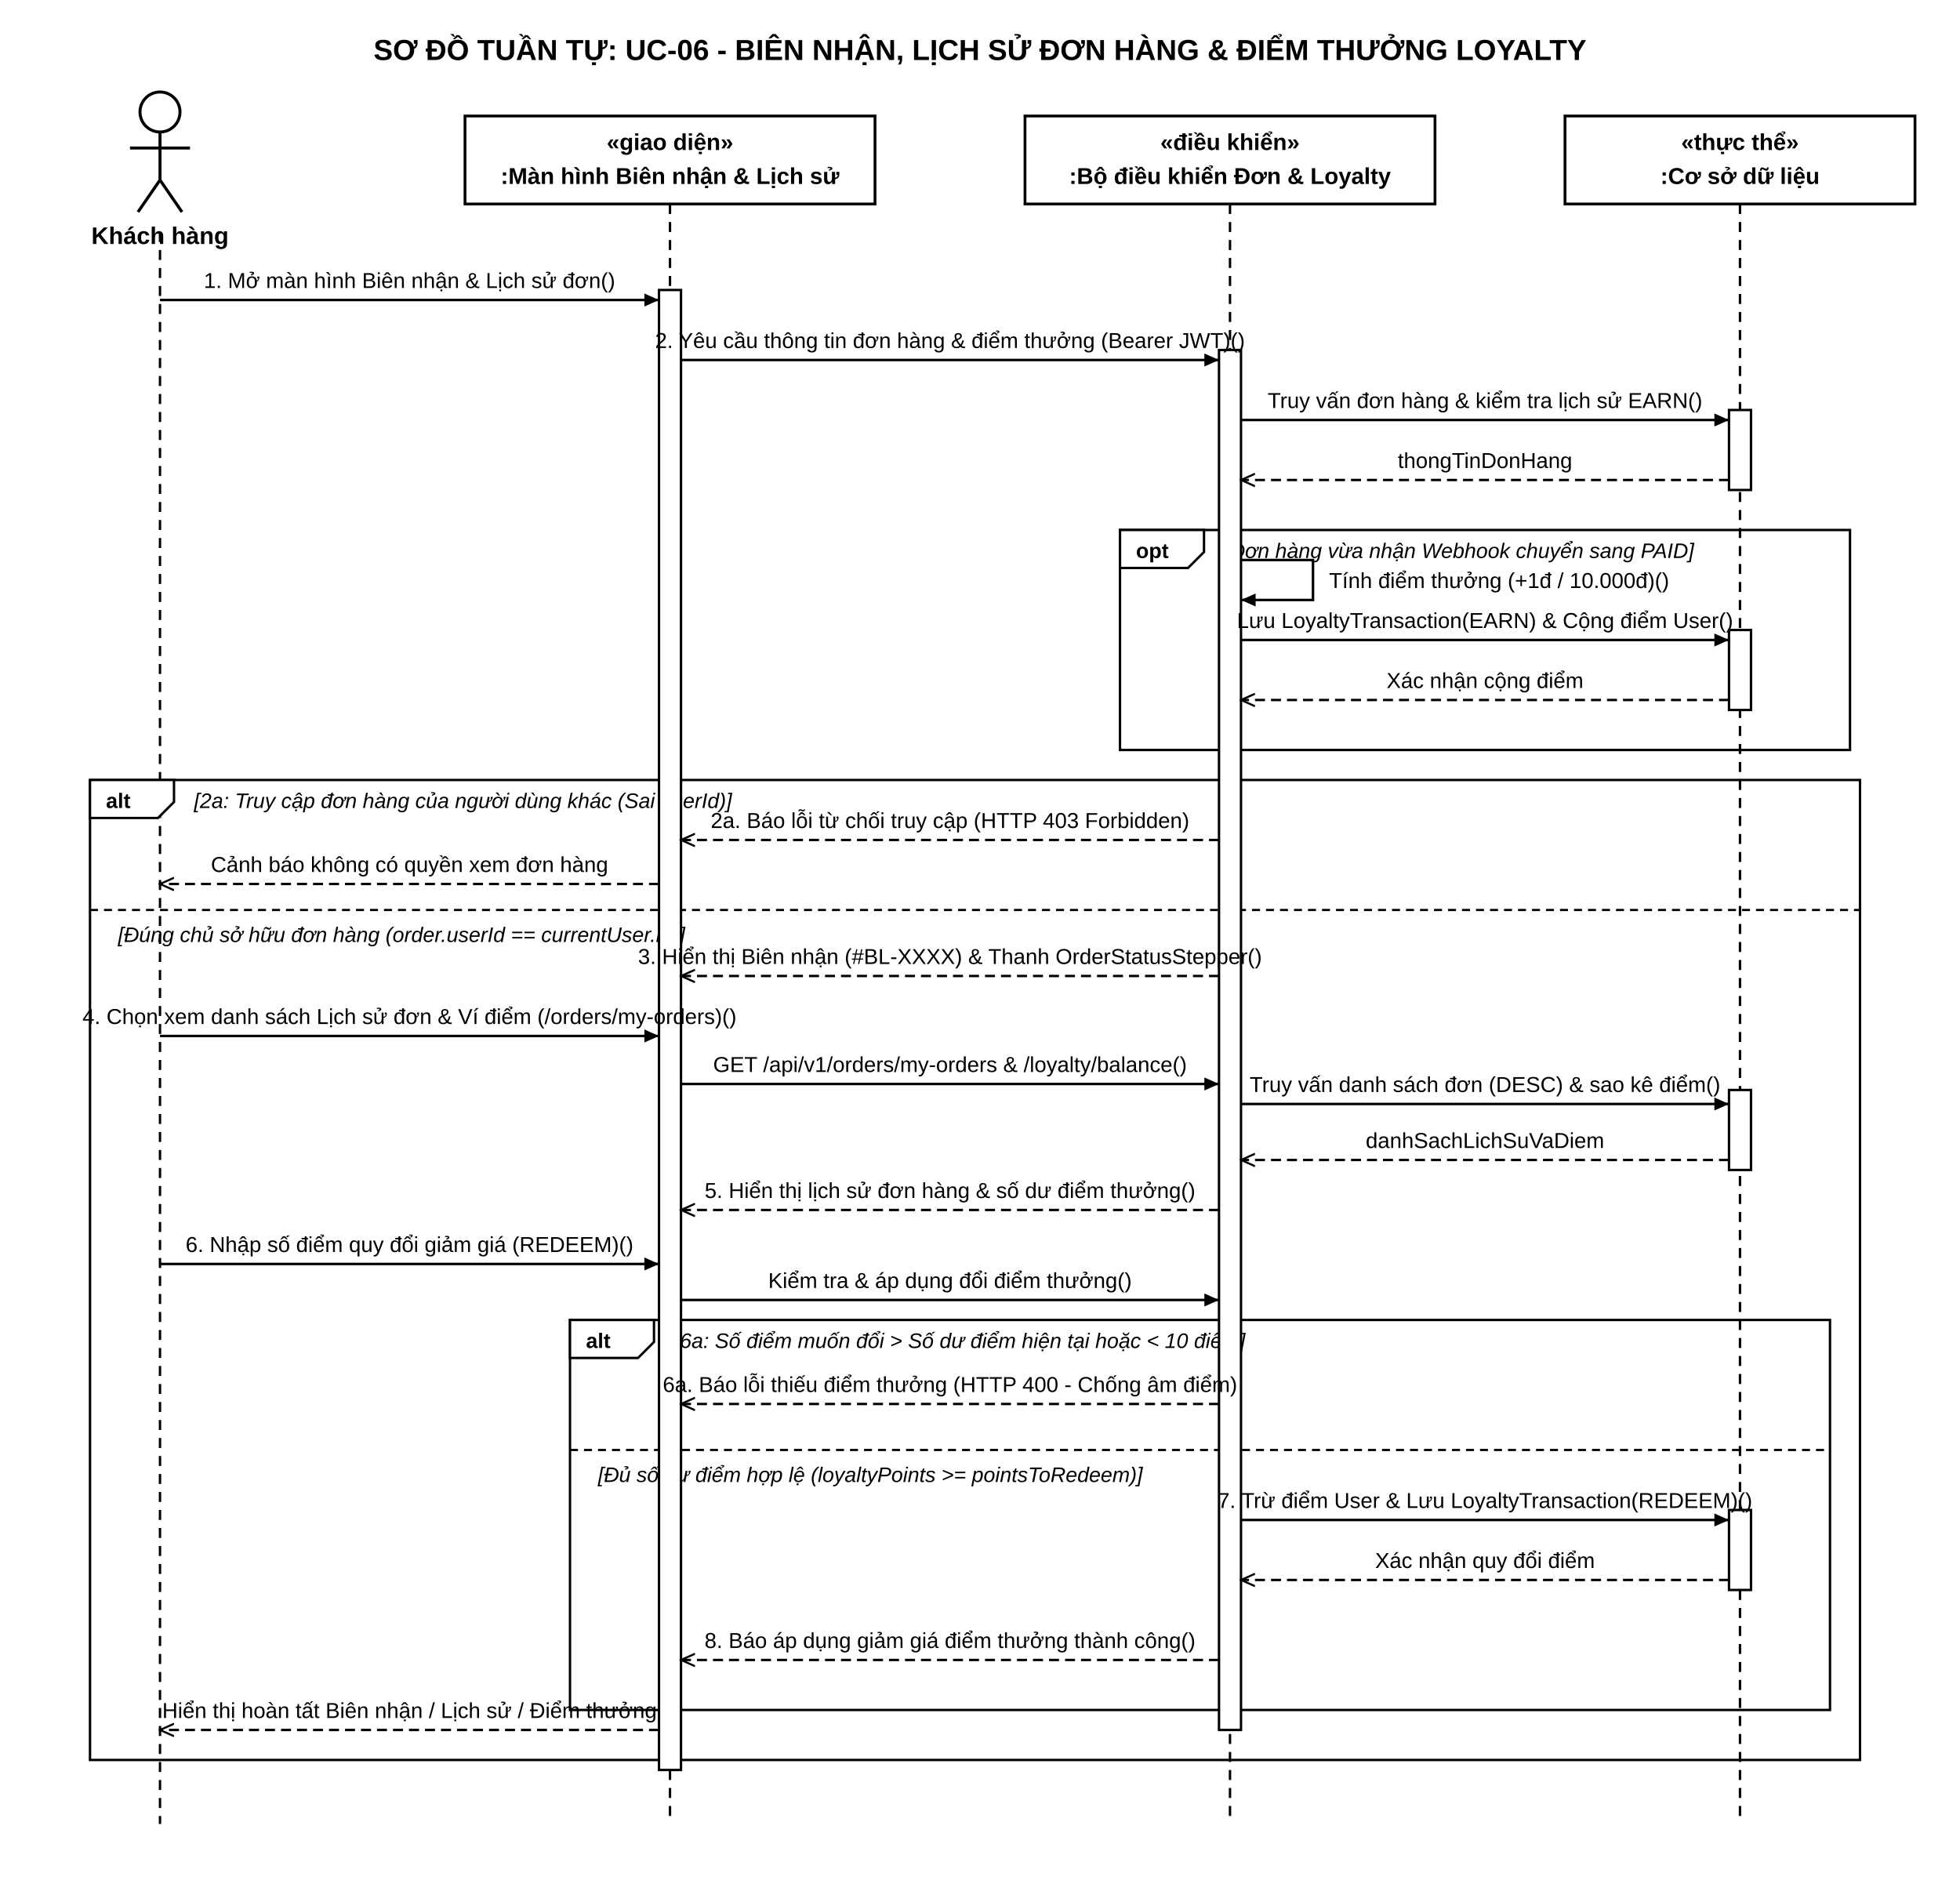
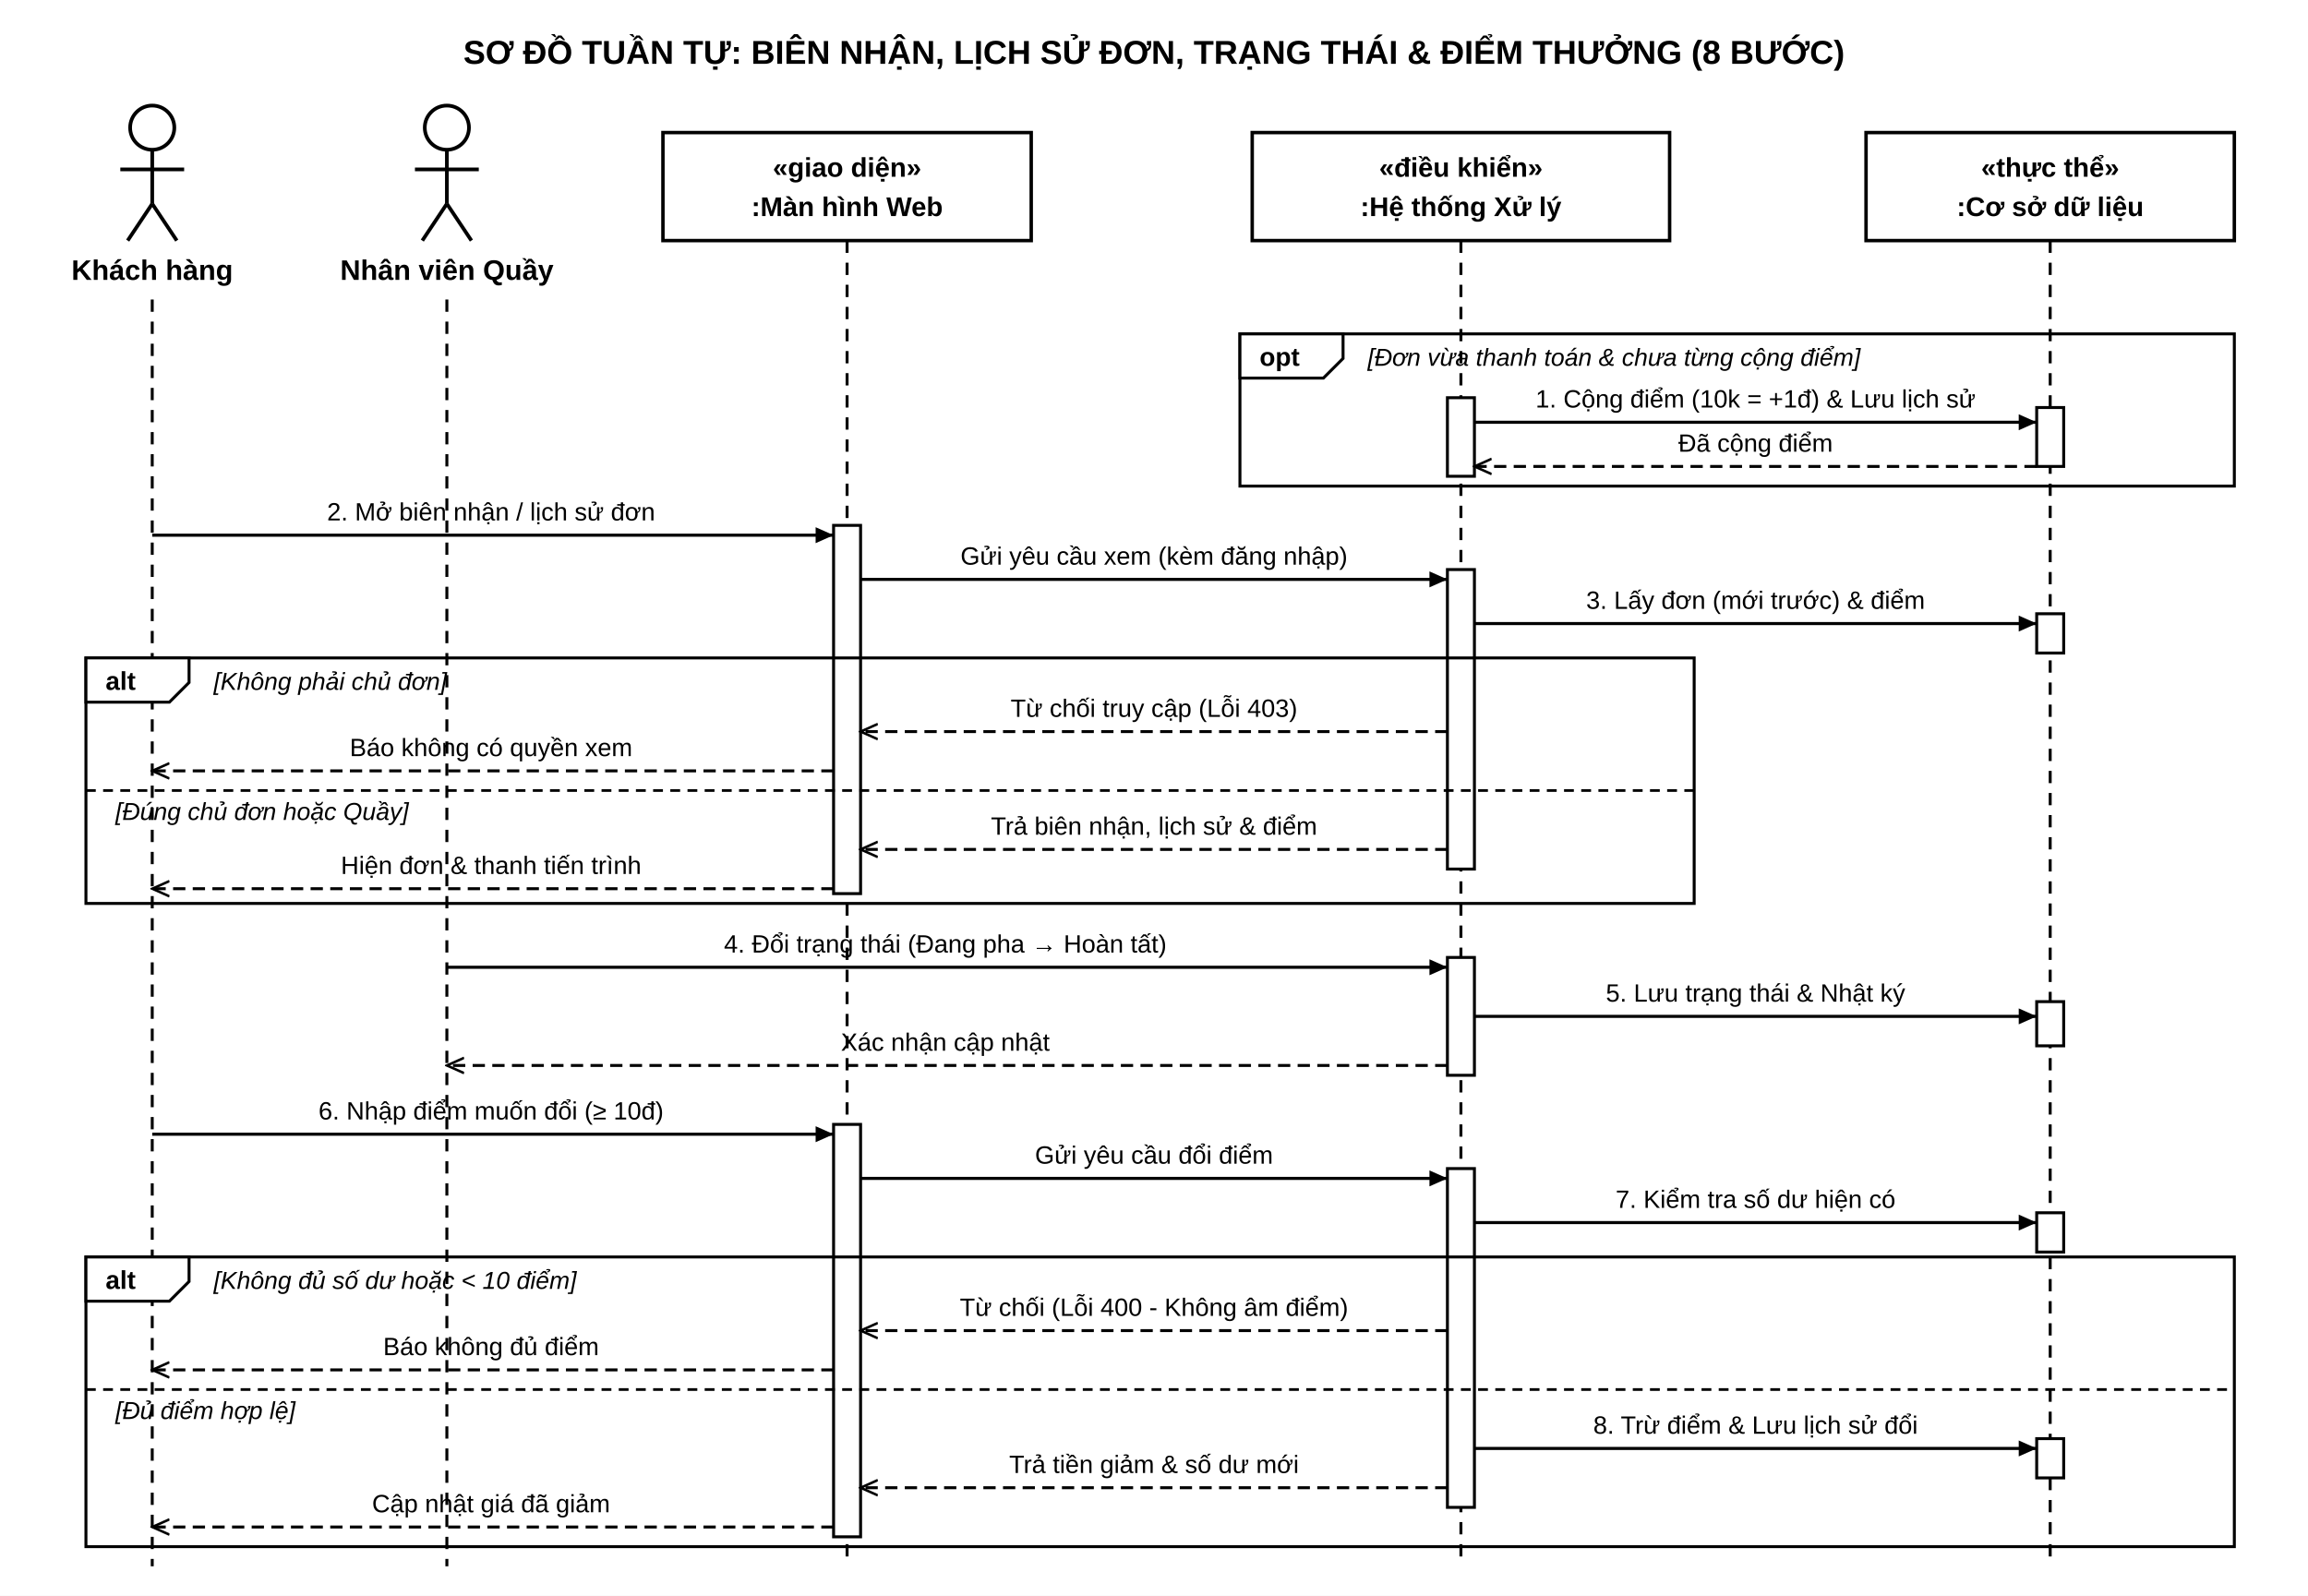
- <svg xmlns="http://www.w3.org/2000/svg" viewBox="0 0 980 940" width="980" height="940" style="background-color:#ffffff;font-family:'Segoe UI',Arial,sans-serif;">
+ <svg xmlns="http://www.w3.org/2000/svg" viewBox="0 0 940 650" width="940" height="650" style="background-color:#ffffff;font-family:'Segoe UI',Arial,sans-serif;">
  <defs>
    <marker id="arrow-solid" viewBox="0 0 10 10" refX="9" refY="5" markerWidth="6.5" markerHeight="6.5" orient="auto-start-reverse">
      <path d="M 0 1 L 9 5 L 0 9 z" fill="#000000" />
    </marker>
    <marker id="arrow-open" viewBox="0 0 10 10" refX="9" refY="5" markerWidth="6.5" markerHeight="6.5" orient="auto-start-reverse">
      <path d="M 0 1 L 9 5 L 0 9" fill="none" stroke="#000000" stroke-width="1.3" />
    </marker>
    <style>
-       .title { font-size: 14.5px; font-weight: 700; fill: #000000; text-anchor: middle; }
+       .title { font-size: 13.5px; font-weight: 700; fill: #000000; text-anchor: middle; }
      .part-box { fill: #ffffff; stroke: #000000; stroke-width: 1.4; }
-       .part-text { font-size: 11.5px; font-weight: 700; fill: #000000; text-anchor: middle; }
-       .actor-label { font-size: 12px; font-weight: 700; fill: #000000; text-anchor: middle; }
+       .part-text { font-size: 11px; font-weight: 700; fill: #000000; text-anchor: middle; }
+       .actor-label { font-size: 11.5px; font-weight: 700; fill: #000000; text-anchor: middle; }
      .lifeline { stroke: #000000; stroke-width: 1.2; stroke-dasharray: 5,4; }
      .act-bar { fill: #ffffff; stroke: #000000; stroke-width: 1.2; }
      .frag-box { fill: none; stroke: #000000; stroke-width: 1.2; }
      .frag-tag { fill: #ffffff; stroke: #000000; stroke-width: 1.2; }
      .frag-type { font-size: 10.5px; font-weight: 700; fill: #000000; }
-       .frag-cond { font-size: 10.5px; font-style: italic; fill: #000000; }
+       .frag-cond { font-size: 10px; font-style: italic; fill: #000000; }
      .frag-div { stroke: #000000; stroke-width: 1.1; stroke-dasharray: 4,3; }
      .msg-solid { fill: none; stroke: #000000; stroke-width: 1.25; marker-end: url(#arrow-solid); }
      .msg-dashed { fill: none; stroke: #000000; stroke-width: 1.2; stroke-dasharray: 5,3; marker-end: url(#arrow-open); }
-       .msg-label { font-size: 10.8px; fill: #000000; text-anchor: middle; }
-       .msg-self-label { font-size: 10.8px; fill: #000000; text-anchor: start; }
+       .msg-label { font-size: 10.2px; fill: #000000; text-anchor: middle; }
    </style>
  </defs>
  <rect width="100%" height="100%" fill="#ffffff" />
-   <text x="490" y="30" class="title">SƠ ĐỒ TUẦN TỰ: UC-06 - BIÊN NHẬN, LỊCH SỬ ĐƠN HÀNG &amp; ĐIỂM THƯỞNG LOYALTY</text>
-   <circle cx="80" cy="56" r="10" fill="#ffffff" stroke="#000000" stroke-width="1.5" />
-   <line x1="80" y1="66" x2="80" y2="90" stroke="#000000" stroke-width="1.5" />
-   <line x1="65" y1="74" x2="95" y2="74" stroke="#000000" stroke-width="1.5" />
-   <line x1="80" y1="90" x2="69" y2="106" stroke="#000000" stroke-width="1.5" />
-   <line x1="80" y1="90" x2="91" y2="106" stroke="#000000" stroke-width="1.5" />
-   <text x="80" y="122" class="actor-label">Khách hàng</text>
-   <line x1="80" y1="116" x2="80" y2="912" class="lifeline" />
-   <rect x="232.5" y="58" width="205" height="44" class="part-box" />
-   <text x="335" y="75" class="part-text">«giao diện»</text>
-   <text x="335" y="92" class="part-text">:Màn hình Biên nhận &amp; Lịch sử</text>
-   <line x1="335" y1="102" x2="335" y2="912" class="lifeline" />
-   <rect x="512.5" y="58" width="205" height="44" class="part-box" />
-   <text x="615" y="75" class="part-text">«điều khiển»</text>
-   <text x="615" y="92" class="part-text">:Bộ điều khiển Đơn &amp; Loyalty</text>
-   <line x1="615" y1="102" x2="615" y2="912" class="lifeline" />
-   <rect x="782.5" y="58" width="175" height="44" class="part-box" />
-   <text x="870" y="75" class="part-text">«thực thể»</text>
-   <text x="870" y="92" class="part-text">:Cơ sở dữ liệu</text>
-   <line x1="870" y1="102" x2="870" y2="912" class="lifeline" />
-   <rect x="560" y="265" width="365" height="110" class="frag-box" />
-   <polygon points="560,265 602,265 602,276 594,284 560,284" class="frag-tag" />
-   <text x="568" y="279" class="frag-type">opt</text>
-   <text x="612" y="279" class="frag-cond">[Đơn hàng vừa nhận Webhook chuyển sang PAID]</text>
-   <rect x="45" y="390" width="885" height="490" class="frag-box" />
-   <polygon points="45,390 87,390 87,401 79,409 45,409" class="frag-tag" />
-   <text x="53" y="404" class="frag-type">alt</text>
-   <text x="97" y="404" class="frag-cond">[2a: Truy cập đơn hàng của người dùng khác (Sai userId)]</text>
-   <line x1="45" y1="455" x2="930" y2="455" class="frag-div" />
-   <text x="59" y="471" class="frag-cond">[Đúng chủ sở hữu đơn hàng (order.userId == currentUser.id)]</text>
-   <rect x="285" y="660" width="630" height="195" class="frag-box" />
-   <polygon points="285,660 327,660 327,671 319,679 285,679" class="frag-tag" />
-   <text x="293" y="674" class="frag-type">alt</text>
-   <text x="337" y="674" class="frag-cond">[6a: Số điểm muốn đổi &gt; Số dư điểm hiện tại hoặc &lt; 10 điểm]</text>
-   <line x1="285" y1="725" x2="915" y2="725" class="frag-div" />
-   <text x="299" y="741" class="frag-cond">[Đủ số dư điểm hợp lệ (loyaltyPoints &gt;= pointsToRedeem)]</text>
-   <rect x="329.5" y="145" width="11" height="740" class="act-bar" />
-   <rect x="609.5" y="175" width="11" height="690" class="act-bar" />
-   <rect x="864.5" y="205" width="11" height="40" class="act-bar" />
-   <rect x="864.5" y="315" width="11" height="40" class="act-bar" />
-   <rect x="864.5" y="545" width="11" height="40" class="act-bar" />
-   <rect x="864.5" y="755" width="11" height="40" class="act-bar" />
-   <line x1="80" y1="150" x2="329.5" y2="150" class="msg-solid" />
-   <text x="204.75" y="144" class="msg-label">1. Mở màn hình Biên nhận &amp; Lịch sử đơn()</text>
-   <line x1="340.5" y1="180" x2="609.5" y2="180" class="msg-solid" />
-   <text x="475" y="174" class="msg-label">2. Yêu cầu thông tin đơn hàng &amp; điểm thưởng (Bearer JWT)()</text>
-   <line x1="620.5" y1="210" x2="864.5" y2="210" class="msg-solid" />
-   <text x="742.5" y="204" class="msg-label">Truy vấn đơn hàng &amp; kiểm tra lịch sử EARN()</text>
-   <line x1="864.5" y1="240" x2="620.5" y2="240" class="msg-dashed" />
-   <text x="742.5" y="234" class="msg-label">thongTinDonHang</text>
-   <path d="M 620.5 280 L 656.5 280 L 656.5 300 L 620.5 300" class="msg-solid" />
-   <text x="664.5" y="294" class="msg-self-label">Tính điểm thưởng (+1đ / 10.000đ)()</text>
-   <line x1="620.5" y1="320" x2="864.5" y2="320" class="msg-solid" />
-   <text x="742.5" y="314" class="msg-label">Lưu LoyaltyTransaction(EARN) &amp; Cộng điểm User()</text>
-   <line x1="864.5" y1="350" x2="620.5" y2="350" class="msg-dashed" />
-   <text x="742.5" y="344" class="msg-label">Xác nhận cộng điểm</text>
-   <line x1="609.5" y1="420" x2="340.5" y2="420" class="msg-dashed" />
-   <text x="475" y="414" class="msg-label">2a. Báo lỗi từ chối truy cập (HTTP 403 Forbidden)</text>
-   <line x1="329.5" y1="442" x2="80" y2="442" class="msg-dashed" />
-   <text x="204.75" y="436" class="msg-label">Cảnh báo không có quyền xem đơn hàng</text>
-   <line x1="609.5" y1="488" x2="340.5" y2="488" class="msg-dashed" />
-   <text x="475" y="482" class="msg-label">3. Hiển thị Biên nhận (#BL-XXXX) &amp; Thanh OrderStatusStepper()</text>
-   <line x1="80" y1="518" x2="329.5" y2="518" class="msg-solid" />
-   <text x="204.75" y="512" class="msg-label">4. Chọn xem danh sách Lịch sử đơn &amp; Ví điểm (/orders/my-orders)()</text>
-   <line x1="340.5" y1="542" x2="609.5" y2="542" class="msg-solid" />
-   <text x="475" y="536" class="msg-label">GET /api/v1/orders/my-orders &amp; /loyalty/balance()</text>
-   <line x1="620.5" y1="552" x2="864.5" y2="552" class="msg-solid" />
-   <text x="742.5" y="546" class="msg-label">Truy vấn danh sách đơn (DESC) &amp; sao kê điểm()</text>
-   <line x1="864.5" y1="580" x2="620.5" y2="580" class="msg-dashed" />
-   <text x="742.5" y="574" class="msg-label">danhSachLichSuVaDiem</text>
-   <line x1="609.5" y1="605" x2="340.5" y2="605" class="msg-dashed" />
-   <text x="475" y="599" class="msg-label">5. Hiển thị lịch sử đơn hàng &amp; số dư điểm thưởng()</text>
-   <line x1="80" y1="632" x2="329.5" y2="632" class="msg-solid" />
-   <text x="204.75" y="626" class="msg-label">6. Nhập số điểm quy đổi giảm giá (REDEEM)()</text>
-   <line x1="340.5" y1="650" x2="609.5" y2="650" class="msg-solid" />
-   <text x="475" y="644" class="msg-label">Kiểm tra &amp; áp dụng đổi điểm thưởng()</text>
-   <line x1="609.5" y1="702" x2="340.5" y2="702" class="msg-dashed" />
-   <text x="475" y="696" class="msg-label">6a. Báo lỗi thiếu điểm thưởng (HTTP 400 - Chống âm điểm)</text>
-   <line x1="620.5" y1="760" x2="864.5" y2="760" class="msg-solid" />
-   <text x="742.5" y="754" class="msg-label">7. Trừ điểm User &amp; Lưu LoyaltyTransaction(REDEEM)()</text>
-   <line x1="864.5" y1="790" x2="620.5" y2="790" class="msg-dashed" />
-   <text x="742.5" y="784" class="msg-label">Xác nhận quy đổi điểm</text>
-   <line x1="609.5" y1="830" x2="340.5" y2="830" class="msg-dashed" />
-   <text x="475" y="824" class="msg-label">8. Báo áp dụng giảm giá điểm thưởng thành công()</text>
-   <line x1="329.5" y1="865" x2="80" y2="865" class="msg-dashed" />
-   <text x="204.75" y="859" class="msg-label">Hiển thị hoàn tất Biên nhận / Lịch sử / Điểm thưởng</text>
+   <text x="470" y="26" class="title">SƠ ĐỒ TUẦN TỰ: BIÊN NHẬN, LỊCH SỬ ĐƠN, TRẠNG THÁI &amp; ĐIỂM THƯỞNG (8 BƯỚC)</text>
+   <circle cx="62" cy="52" r="9" fill="#ffffff" stroke="#000000" stroke-width="1.5" />
+   <line x1="62" y1="61" x2="62" y2="83" stroke="#000000" stroke-width="1.5" />
+   <line x1="49" y1="69" x2="75" y2="69" stroke="#000000" stroke-width="1.5" />
+   <line x1="62" y1="83" x2="52" y2="98" stroke="#000000" stroke-width="1.5" />
+   <line x1="62" y1="83" x2="72" y2="98" stroke="#000000" stroke-width="1.5" />
+   <text x="62" y="114" class="actor-label">Khách hàng</text>
+   <line x1="62" y1="122" x2="62" y2="638" class="lifeline" />
+   <circle cx="182" cy="52" r="9" fill="#ffffff" stroke="#000000" stroke-width="1.5" />
+   <line x1="182" y1="61" x2="182" y2="83" stroke="#000000" stroke-width="1.5" />
+   <line x1="169" y1="69" x2="195" y2="69" stroke="#000000" stroke-width="1.5" />
+   <line x1="182" y1="83" x2="172" y2="98" stroke="#000000" stroke-width="1.5" />
+   <line x1="182" y1="83" x2="192" y2="98" stroke="#000000" stroke-width="1.5" />
+   <text x="182" y="114" class="actor-label">Nhân viên Quầy</text>
+   <line x1="182" y1="122" x2="182" y2="638" class="lifeline" />
+   <rect x="270" y="54" width="150" height="44" class="part-box" />
+   <text x="345" y="72" class="part-text">«giao diện»</text>
+   <text x="345" y="88" class="part-text">:Màn hình Web</text>
+   <line x1="345" y1="98" x2="345" y2="638" class="lifeline" />
+   <rect x="510" y="54" width="170" height="44" class="part-box" />
+   <text x="595" y="72" class="part-text">«điều khiển»</text>
+   <text x="595" y="88" class="part-text">:Hệ thống Xử lý</text>
+   <line x1="595" y1="98" x2="595" y2="638" class="lifeline" />
+   <rect x="760" y="54" width="150" height="44" class="part-box" />
+   <text x="835" y="72" class="part-text">«thực thể»</text>
+   <text x="835" y="88" class="part-text">:Cơ sở dữ liệu</text>
+   <line x1="835" y1="98" x2="835" y2="638" class="lifeline" />
+   <rect x="505" y="136" width="405" height="62" class="frag-box" />
+   <polygon points="505,136 547,136 547,146 539,154 505,154" class="frag-tag" />
+   <text x="513" y="149" class="frag-type">opt</text>
+   <text x="557" y="149" class="frag-cond">[Đơn vừa thanh toán &amp; chưa từng cộng điểm]</text>
+   <rect x="589.5" y="162" width="11" height="32" class="act-bar" />
+   <rect x="829.5" y="166" width="11" height="24" class="act-bar" />
+   <line x1="600.5" y1="172" x2="829.5" y2="172" class="msg-solid" />
+   <text x="715" y="166" class="msg-label">1. Cộng điểm (10k = +1đ) &amp; Lưu lịch sử</text>
+   <line x1="829.5" y1="190" x2="600.5" y2="190" class="msg-dashed" />
+   <text x="715" y="184" class="msg-label">Đã cộng điểm</text>
+   <rect x="339.5" y="214" width="11" height="150" class="act-bar" />
+   <rect x="589.5" y="232" width="11" height="122" class="act-bar" />
+   <rect x="829.5" y="250" width="11" height="16" class="act-bar" />
+   <line x1="62" y1="218" x2="339.5" y2="218" class="msg-solid" />
+   <text x="200" y="212" class="msg-label">2. Mở biên nhận / lịch sử đơn</text>
+   <line x1="350.5" y1="236" x2="589.5" y2="236" class="msg-solid" />
+   <text x="470" y="230" class="msg-label">Gửi yêu cầu xem (kèm đăng nhập)</text>
+   <line x1="600.5" y1="254" x2="829.5" y2="254" class="msg-solid" />
+   <text x="715" y="248" class="msg-label">3. Lấy đơn (mới trước) &amp; điểm</text>
+   <rect x="35" y="268" width="655" height="100" class="frag-box" />
+   <polygon points="35,268 77,268 77,278 69,286 35,286" class="frag-tag" />
+   <text x="43" y="281" class="frag-type">alt</text>
+   <text x="87" y="281" class="frag-cond">[Không phải chủ đơn]</text>
+   <line x1="589.5" y1="298" x2="350.5" y2="298" class="msg-dashed" />
+   <text x="470" y="292" class="msg-label">Từ chối truy cập (Lỗi 403)</text>
+   <line x1="339.5" y1="314" x2="62" y2="314" class="msg-dashed" />
+   <text x="200" y="308" class="msg-label">Báo không có quyền xem</text>
+   <line x1="35" y1="322" x2="690" y2="322" class="frag-div" />
+   <text x="47" y="334" class="frag-cond">[Đúng chủ đơn hoặc Quầy]</text>
+   <line x1="589.5" y1="346" x2="350.5" y2="346" class="msg-dashed" />
+   <text x="470" y="340" class="msg-label">Trả biên nhận, lịch sử &amp; điểm</text>
+   <line x1="339.5" y1="362" x2="62" y2="362" class="msg-dashed" />
+   <text x="200" y="356" class="msg-label">Hiện đơn &amp; thanh tiến trình</text>
+   <rect x="589.5" y="390" width="11" height="48" class="act-bar" />
+   <rect x="829.5" y="408" width="11" height="18" class="act-bar" />
+   <line x1="182" y1="394" x2="589.5" y2="394" class="msg-solid" />
+   <text x="385" y="388" class="msg-label">4. Đổi trạng thái (Đang pha → Hoàn tất)</text>
+   <line x1="600.5" y1="414" x2="829.5" y2="414" class="msg-solid" />
+   <text x="715" y="408" class="msg-label">5. Lưu trạng thái &amp; Nhật ký</text>
+   <line x1="589.5" y1="434" x2="182" y2="434" class="msg-dashed" />
+   <text x="385" y="428" class="msg-label">Xác nhận cập nhật</text>
+   <rect x="339.5" y="458" width="11" height="168" class="act-bar" />
+   <rect x="589.5" y="476" width="11" height="138" class="act-bar" />
+   <rect x="829.5" y="494" width="11" height="16" class="act-bar" />
+   <line x1="62" y1="462" x2="339.5" y2="462" class="msg-solid" />
+   <text x="200" y="456" class="msg-label">6. Nhập điểm muốn đổi (≥ 10đ)</text>
+   <line x1="350.5" y1="480" x2="589.5" y2="480" class="msg-solid" />
+   <text x="470" y="474" class="msg-label">Gửi yêu cầu đổi điểm</text>
+   <line x1="600.5" y1="498" x2="829.5" y2="498" class="msg-solid" />
+   <text x="715" y="492" class="msg-label">7. Kiểm tra số dư hiện có</text>
+   <rect x="35" y="512" width="875" height="118" class="frag-box" />
+   <polygon points="35,512 77,512 77,522 69,530 35,530" class="frag-tag" />
+   <text x="43" y="525" class="frag-type">alt</text>
+   <text x="87" y="525" class="frag-cond">[Không đủ số dư hoặc &lt; 10 điểm]</text>
+   <line x1="589.5" y1="542" x2="350.5" y2="542" class="msg-dashed" />
+   <text x="470" y="536" class="msg-label">Từ chối (Lỗi 400 - Không âm điểm)</text>
+   <line x1="339.5" y1="558" x2="62" y2="558" class="msg-dashed" />
+   <text x="200" y="552" class="msg-label">Báo không đủ điểm</text>
+   <line x1="35" y1="566" x2="910" y2="566" class="frag-div" />
+   <text x="47" y="578" class="frag-cond">[Đủ điểm hợp lệ]</text>
+   <rect x="829.5" y="586" width="11" height="16" class="act-bar" />
+   <line x1="600.5" y1="590" x2="829.5" y2="590" class="msg-solid" />
+   <text x="715" y="584" class="msg-label">8. Trừ điểm &amp; Lưu lịch sử đổi</text>
+   <line x1="589.5" y1="606" x2="350.5" y2="606" class="msg-dashed" />
+   <text x="470" y="600" class="msg-label">Trả tiền giảm &amp; số dư mới</text>
+   <line x1="339.5" y1="622" x2="62" y2="622" class="msg-dashed" />
+   <text x="200" y="616" class="msg-label">Cập nhật giá đã giảm</text>
</svg>
